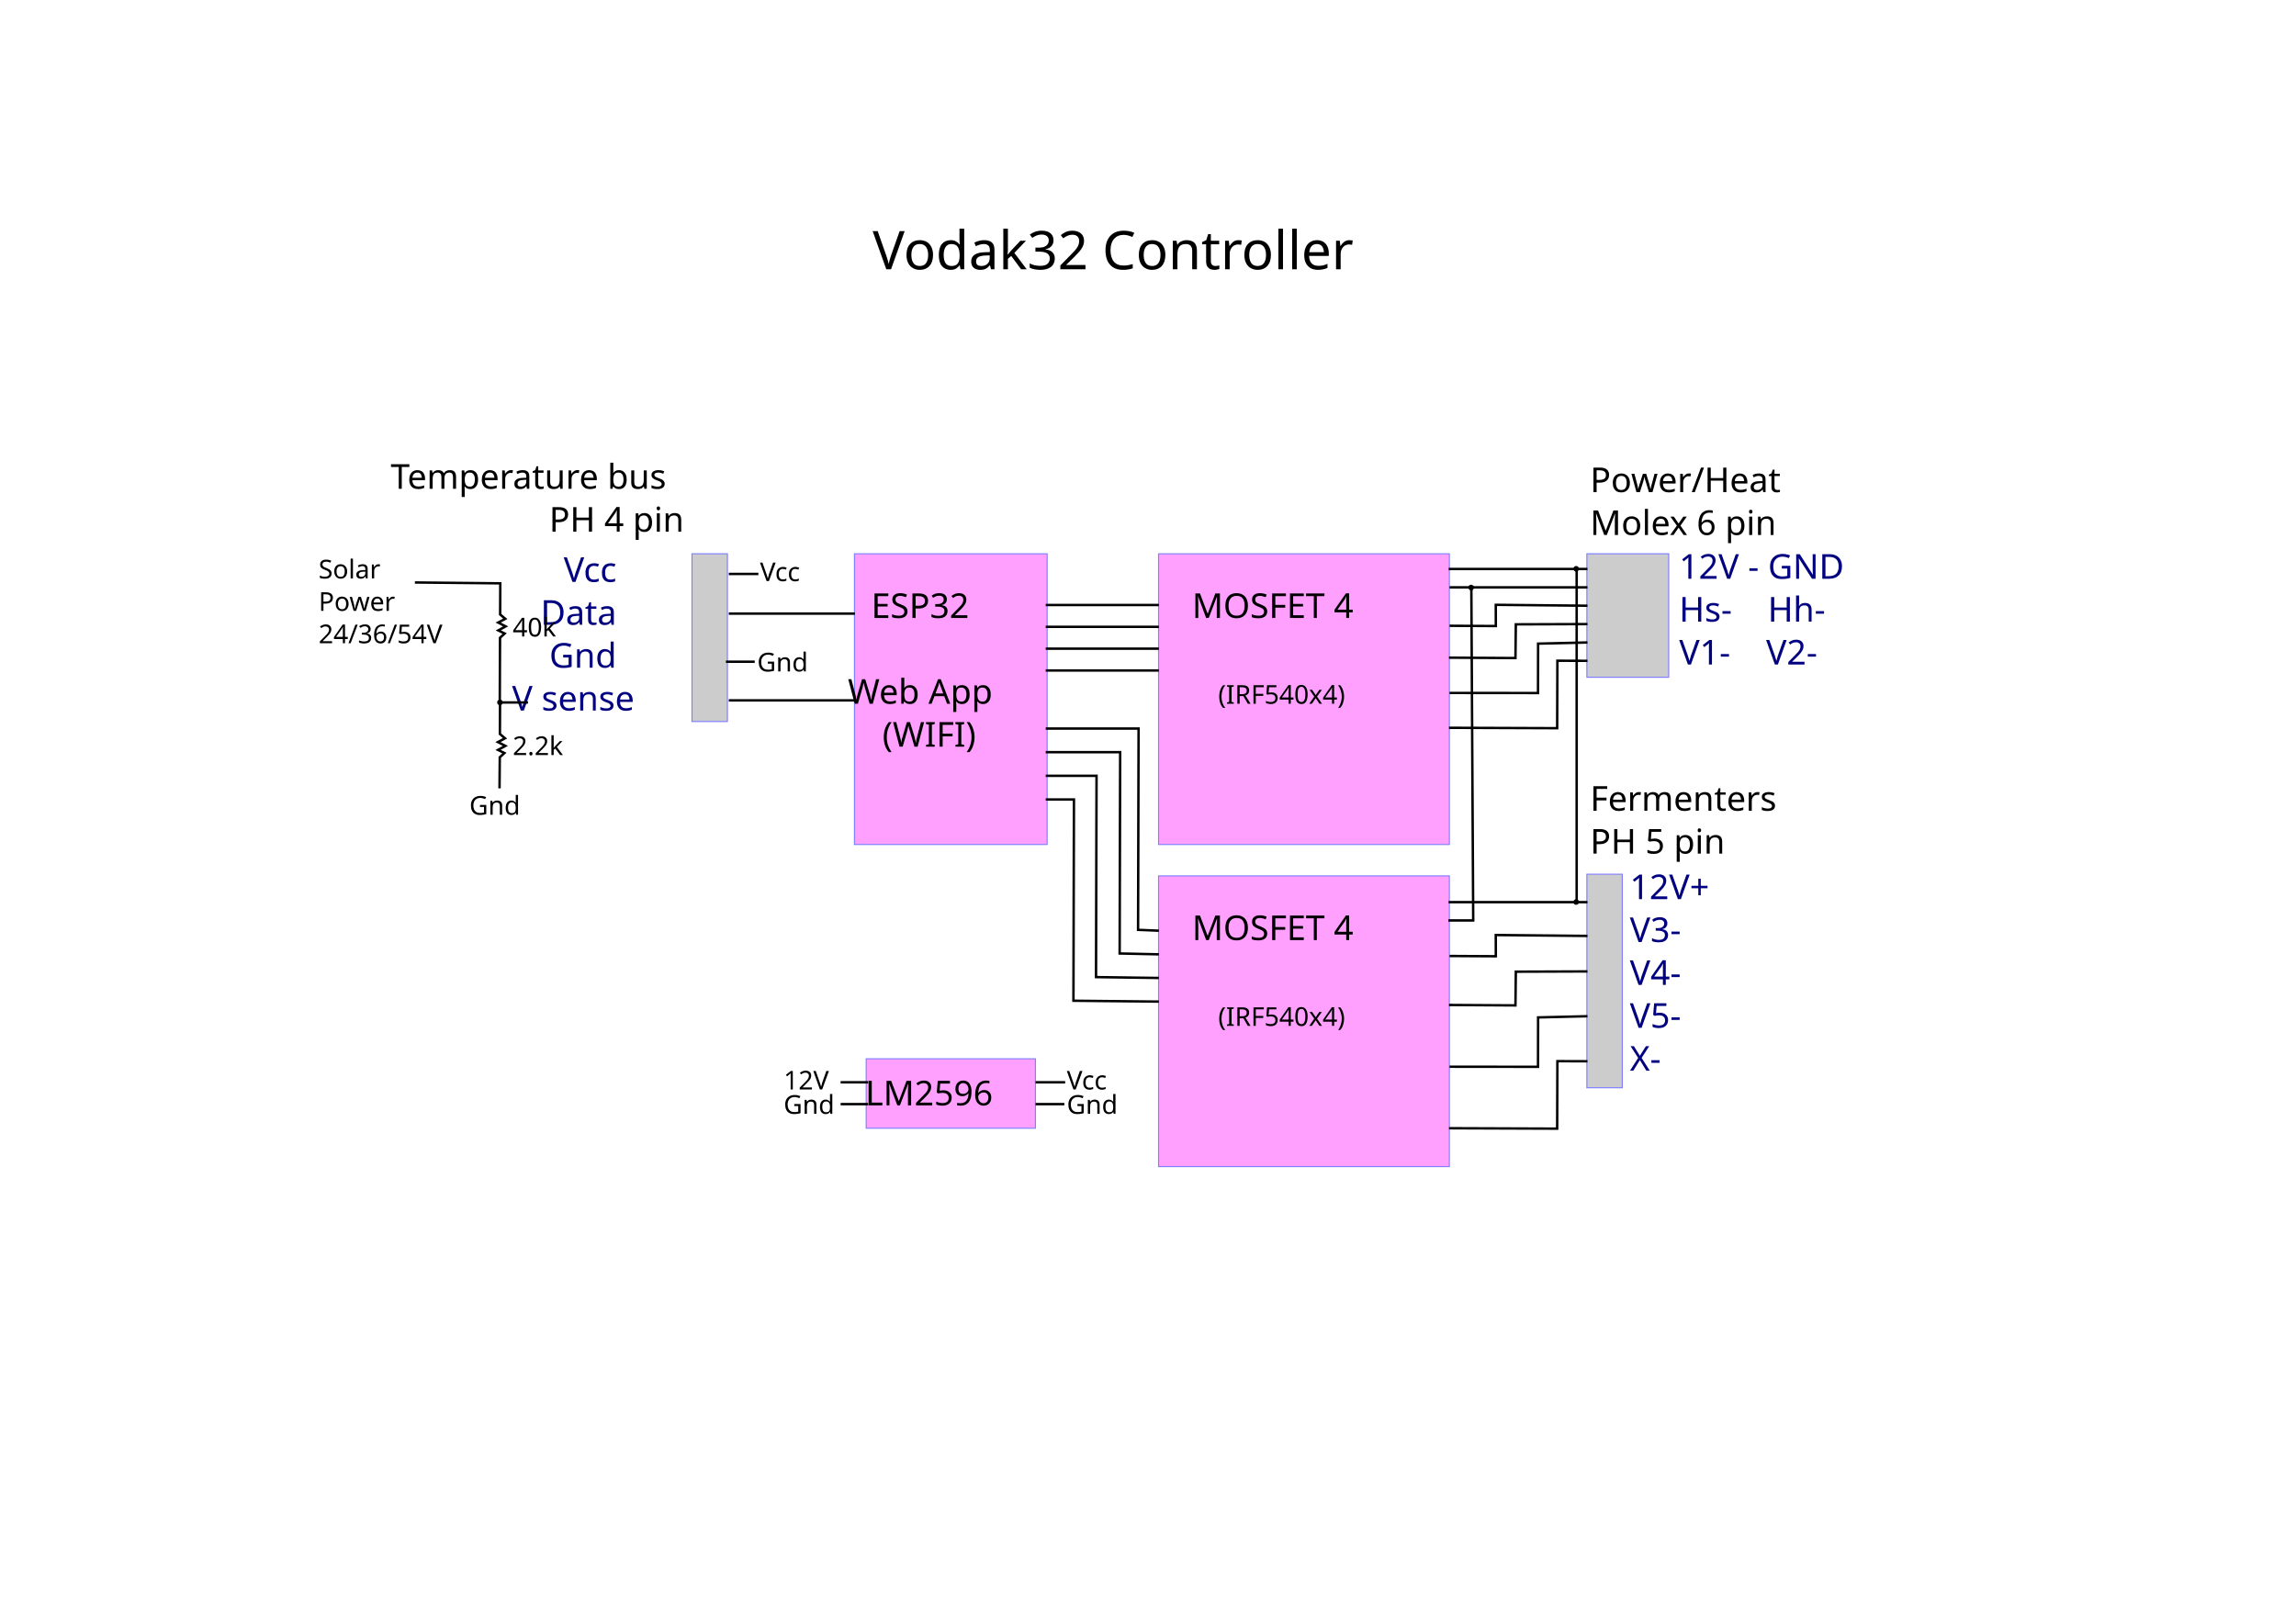
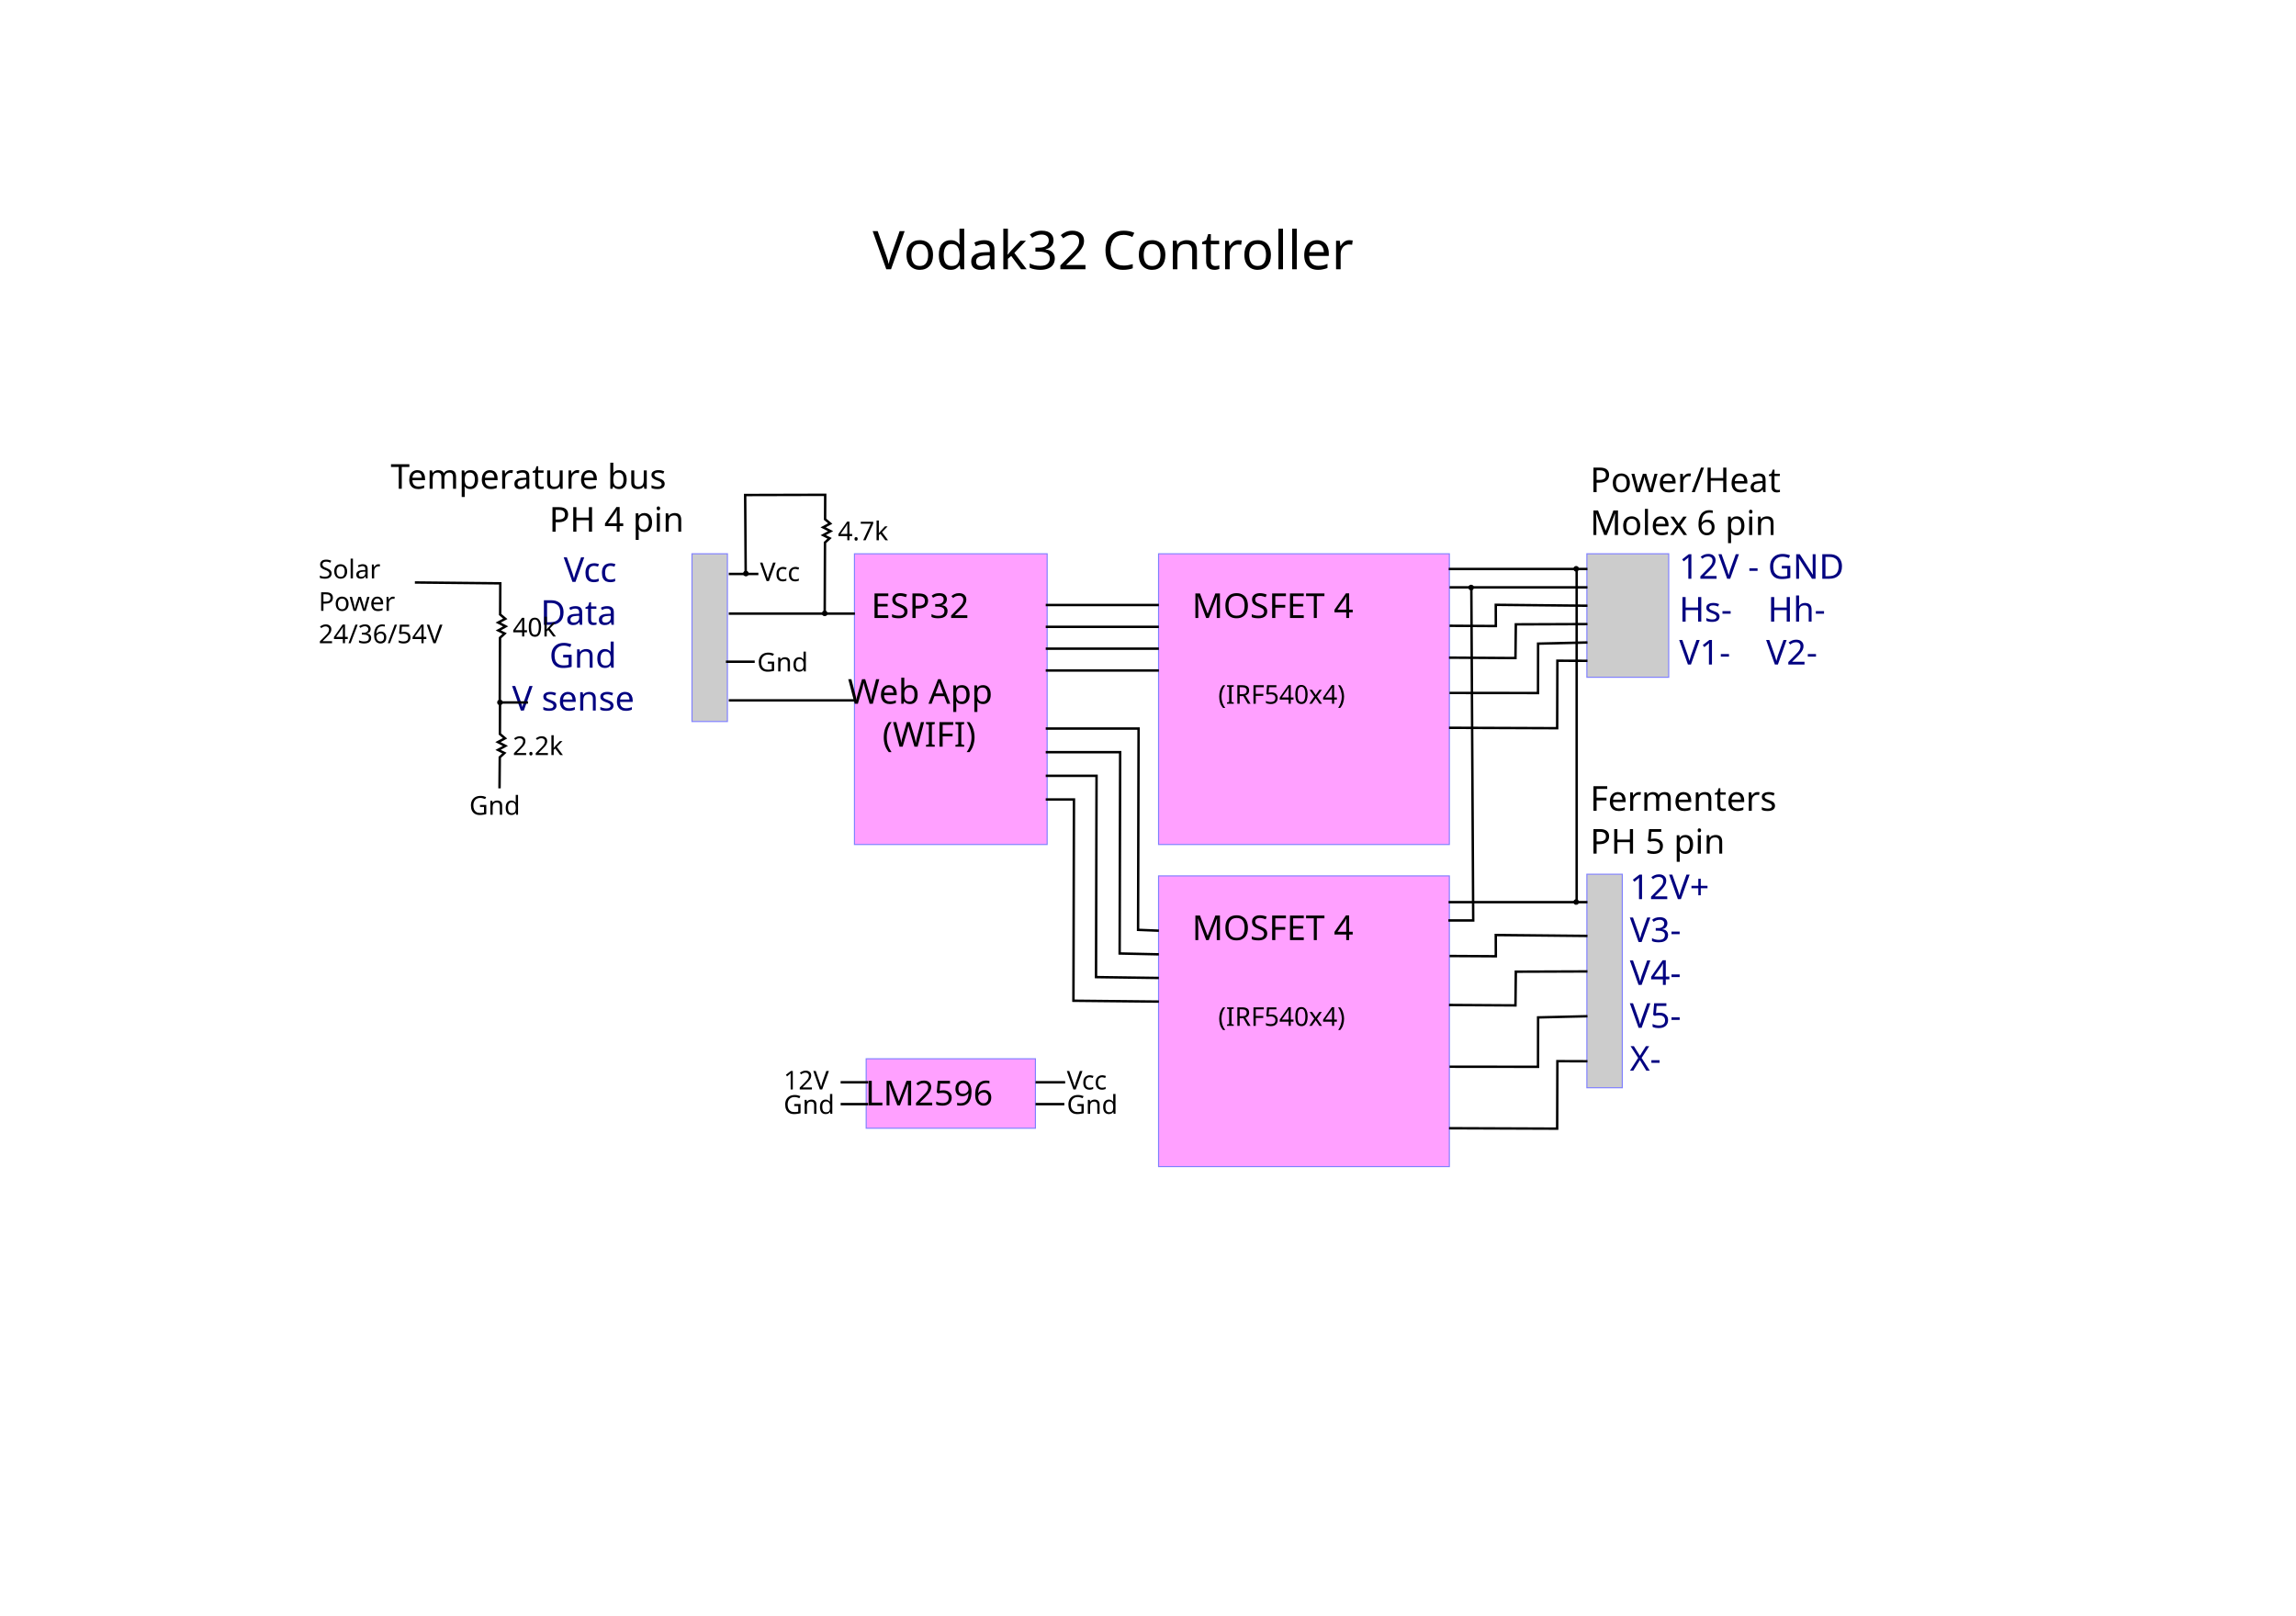
<svg xmlns="http://www.w3.org/2000/svg" width="250mm" height="176mm" viewBox="0 0 250 176" version="1.1" id="svg1">
  <defs id="defs1" />
  <g id="layer1">
    <text xml:space="preserve" style="font-size:5.813px;line-height:1.25;font-family:sans-serif;letter-spacing:0px;word-spacing:0px;stroke-width:0.311" x="124.977" y="29.327" id="text29">
      <tspan id="tspan29" style="font-size:5.813px;text-align:center;text-anchor:middle;stroke-width:0.311" x="124.977" y="29.327">Vodak32 Controller</tspan>
    </text>
    <rect style="font-variation-settings:normal;opacity:0.5;vector-effect:none;fill:#ff42ff;fill-opacity:1;stroke:#0000ff;stroke-width:0.118;stroke-linecap:butt;stroke-linejoin:miter;stroke-miterlimit:4;stroke-dasharray:none;stroke-dashoffset:0;stroke-opacity:1;-inkscape-stroke:none" id="rect72" width="20.98" height="31.661" x="93.039" y="60.314" />
    <text xml:space="preserve" style="font-size:3.737px;line-height:1.25;font-family:sans-serif;letter-spacing:0px;word-spacing:0px;stroke-width:0.311" x="103.599" y="67.305" id="text73">
      <tspan style="font-size:3.737px;text-align:center;text-anchor:middle;stroke-width:0.311" x="103.599" y="67.305" id="tspan74">ESP32</tspan>
      <tspan style="font-size:3.737px;text-align:center;text-anchor:middle;stroke-width:0.311" x="103.599" y="71.976" id="tspan161" />
      <tspan style="font-size:3.737px;text-align:center;text-anchor:middle;stroke-width:0.311" x="103.599" y="76.647" id="tspan162">Web App</tspan>
      <tspan style="font-size:3.737px;text-align:center;text-anchor:middle;stroke-width:0.311" x="103.599" y="81.318" id="tspan163">(WIFI)</tspan>
    </text>
    <rect style="font-variation-settings:normal;opacity:0.5;vector-effect:none;fill:#ff42ff;fill-opacity:1;stroke:#0000ff;stroke-width:0.118;stroke-linecap:butt;stroke-linejoin:miter;stroke-miterlimit:4;stroke-dasharray:none;stroke-dashoffset:0;stroke-opacity:1;-inkscape-stroke:none;stop-color:#000000" id="rect88" width="18.426" height="7.562" x="94.316" y="115.313" />
    <text xml:space="preserve" style="font-size:3.737px;line-height:1.25;font-family:sans-serif;text-align:start;letter-spacing:0px;word-spacing:0px;text-anchor:start;stroke-width:0.311" x="173.143" y="53.595" id="text89">
      <tspan style="font-size:3.737px;text-align:start;text-anchor:start;stroke-width:0.311" x="173.143" y="53.595" id="tspan89">Power/Heat</tspan>
      <tspan style="font-size:3.737px;text-align:start;text-anchor:start;stroke-width:0.311" x="173.143" y="58.266" id="tspan113">Molex 6 pin</tspan>
    </text>
    <rect style="font-variation-settings:normal;opacity:0.5;vector-effect:none;fill:#ff42ff;fill-opacity:1;stroke:#0000ff;stroke-width:0.117;stroke-linecap:butt;stroke-linejoin:miter;stroke-miterlimit:4;stroke-dasharray:none;stroke-dashoffset:0;stroke-opacity:1;-inkscape-stroke:none" id="rect91" width="31.662" height="31.662" x="126.151" y="60.314" />
    <text xml:space="preserve" style="font-size:3.737px;line-height:1.25;font-family:sans-serif;letter-spacing:0px;word-spacing:0px;stroke-width:0.311" x="141.986" y="67.305" id="text91">
      <tspan style="font-size:3.737px;text-align:center;text-anchor:middle;stroke-width:0.311" x="141.986" y="67.305" id="tspan91">MOSFET 4</tspan>
      <tspan style="font-size:3.737px;text-align:center;text-anchor:middle;stroke-width:0.311" x="141.986" y="71.976" id="tspan157" />
      <tspan style="font-size:2.822px;text-align:center;text-anchor:middle;stroke-width:0.311" x="141.986" y="76.647" id="tspan158">(IRF540x4)</tspan>
    </text>
    <rect style="font-variation-settings:normal;opacity:0.5;vector-effect:none;fill:#ff42ff;fill-opacity:1;stroke:#0000ff;stroke-width:0.117;stroke-linecap:butt;stroke-linejoin:miter;stroke-miterlimit:4;stroke-dasharray:none;stroke-dashoffset:0;stroke-opacity:1;-inkscape-stroke:none" id="rect92" width="31.662" height="31.662" x="126.151" y="95.393" />
    <text xml:space="preserve" style="font-size:3.737px;line-height:1.25;font-family:sans-serif;letter-spacing:0px;word-spacing:0px;stroke-width:0.311" x="141.986" y="102.384" id="text92">
      <tspan style="font-size:3.737px;text-align:center;text-anchor:middle;stroke-width:0.311" x="141.986" y="102.384" id="tspan92">MOSFET 4</tspan>
      <tspan style="font-size:3.737px;text-align:center;text-anchor:middle;stroke-width:0.311" x="141.986" y="107.056" id="tspan159" />
      <tspan style="font-size:2.822px;text-align:center;text-anchor:middle;stroke-width:0.311" x="141.986" y="111.727" id="tspan160">(IRF540x4)</tspan>
    </text>
    <text xml:space="preserve" style="font-size:3.737px;line-height:1.25;font-family:sans-serif;letter-spacing:0px;word-spacing:0px;stroke-width:0.311" x="103.599" y="120.384" id="text93">
      <tspan style="font-size:3.737px;text-align:center;text-anchor:middle;stroke-width:0.311" x="103.599" y="120.384" id="tspan93">LM2596</tspan>
    </text>
    <rect style="font-variation-settings:normal;opacity:0.5;vector-effect:none;fill:#999999;fill-opacity:1;stroke:#0000ff;stroke-width:0.118;stroke-linecap:butt;stroke-linejoin:miter;stroke-miterlimit:4;stroke-dasharray:none;stroke-dashoffset:0;stroke-opacity:1;-inkscape-stroke:none;stop-color:#000000" id="rect93" width="18.267" height="3.857" x="-78.581" y="75.347" transform="rotate(-90)" />
    <rect style="font-variation-settings:normal;opacity:0.5;vector-effect:none;fill:#999999;fill-opacity:1;stroke:#0000ff;stroke-width:0.118;stroke-linecap:butt;stroke-linejoin:miter;stroke-miterlimit:4;stroke-dasharray:none;stroke-dashoffset:0;stroke-opacity:1;-inkscape-stroke:none;stop-color:#000000" id="rect94" width="13.444" height="8.909" x="-73.758" y="172.787" transform="rotate(-90)" />
    <rect style="font-variation-settings:normal;opacity:0.5;vector-effect:none;fill:#999999;fill-opacity:1;stroke:#0000ff;stroke-width:0.118;stroke-linecap:butt;stroke-linejoin:miter;stroke-miterlimit:4;stroke-dasharray:none;stroke-dashoffset:0;stroke-opacity:1;-inkscape-stroke:none;stop-color:#000000" id="rect95" width="23.255" height="3.857" x="-118.465" y="172.787" transform="rotate(-90)" />
    <text xml:space="preserve" style="font-size:3.737px;line-height:1.25;font-family:sans-serif;text-align:start;letter-spacing:0px;word-spacing:0px;text-anchor:start;stroke-width:0.311" x="173.143" y="88.296" id="text95">
      <tspan style="font-size:3.737px;text-align:start;text-anchor:start;stroke-width:0.311" x="173.143" y="88.296" id="tspan95">Fermenters</tspan>
      <tspan style="font-size:3.737px;text-align:start;text-anchor:start;stroke-width:0.311" x="173.143" y="92.968" id="tspan114">PH 5 pin</tspan>
    </text>
    <text xml:space="preserve" style="font-size:3.737px;line-height:1.25;font-family:sans-serif;text-align:end;letter-spacing:0px;word-spacing:0px;text-anchor:end;stroke-width:0.311" x="79.339" y="53.235" id="text96">
      <tspan style="font-size:3.737px;text-align:end;text-anchor:end;stroke-width:0.311" x="79.339" y="53.235" id="tspan96">Temperature bus</tspan>
      <tspan style="font-size:3.737px;text-align:end;text-anchor:end;stroke-width:0.311" x="79.339" y="57.906" id="tspan98">PH 4 pin</tspan>
    </text>
    <text xml:space="preserve" style="font-size:3.737px;line-height:1.25;font-family:sans-serif;text-align:end;letter-spacing:0px;word-spacing:0px;text-anchor:end;fill:#000080;stroke-width:0.311" x="73.935" y="63.374" id="text97">
      <tspan style="font-size:3.737px;text-align:end;text-anchor:end;fill:#000080;stroke-width:0.311" x="73.935" y="63.374" id="tspan97">Vcc</tspan>
      <tspan style="font-size:3.737px;text-align:end;text-anchor:end;fill:#000080;stroke-width:0.311" x="73.935" y="68.045" id="tspan99">Data</tspan>
      <tspan style="font-size:3.737px;text-align:end;text-anchor:end;fill:#000080;stroke-width:0.311" x="73.935" y="72.716" id="tspan100">Gnd</tspan>
      <tspan style="font-size:3.737px;text-align:end;text-anchor:end;fill:#000080;stroke-width:0.311" x="73.935" y="77.387" id="tspan101">V sense</tspan>
    </text>
    <text xml:space="preserve" style="font-size:3.737px;line-height:1.25;font-family:sans-serif;text-align:start;letter-spacing:0px;word-spacing:0px;text-anchor:start;fill:#000080;stroke-width:0.311" x="177.463" y="97.925" id="text102">
      <tspan style="font-size:3.737px;text-align:start;text-anchor:start;fill:#000080;stroke-width:0.311" x="177.463" y="97.925" id="tspan102">12V+</tspan>
      <tspan style="font-size:3.737px;text-align:start;text-anchor:start;fill:#000080;stroke-width:0.311" x="177.463" y="102.596" id="tspan103">V3-</tspan>
      <tspan style="font-size:3.737px;text-align:start;text-anchor:start;fill:#000080;stroke-width:0.311" x="177.463" y="107.267" id="tspan104">V4-</tspan>
      <tspan style="font-size:3.737px;text-align:start;text-anchor:start;fill:#000080;stroke-width:0.311" x="177.463" y="111.938" id="tspan105">V5-</tspan>
      <tspan style="font-size:3.737px;text-align:start;text-anchor:start;fill:#000080;stroke-width:0.311" x="177.463" y="116.609" id="tspan106">X-</tspan>
    </text>
    <text xml:space="preserve" style="font-size:3.737px;line-height:1.25;font-family:sans-serif;text-align:start;letter-spacing:0px;word-spacing:0px;text-anchor:start;fill:#000080;stroke-width:0.311" x="182.835" y="63.029" id="text111">
      <tspan style="font-size:3.737px;text-align:start;text-anchor:start;fill:#000080;stroke-width:0.311" x="182.835" y="63.029" id="tspan107">12V - GND</tspan>
      <tspan style="font-size:3.737px;text-align:start;text-anchor:start;fill:#000080;stroke-width:0.311" x="182.835" y="67.7" id="tspan108">Hs-    Hh-</tspan>
      <tspan style="font-size:3.737px;text-align:start;text-anchor:start;fill:#000080;stroke-width:0.311" x="182.835" y="72.371" id="tspan109">V1-    V2-</tspan>
      <tspan style="font-size:3.737px;text-align:start;text-anchor:start;fill:#000080;stroke-width:0.311" x="182.835" y="77.042" id="tspan111" />
    </text>
    <path style="fill:none;stroke:#000000;stroke-width:0.265px;stroke-linecap:butt;stroke-linejoin:miter;stroke-opacity:1" d="m 113.865,65.892 h 12.315" id="path114" />
    <path style="fill:none;stroke:#000000;stroke-width:0.265px;stroke-linecap:butt;stroke-linejoin:miter;stroke-opacity:1" d="m 113.865,68.269 h 12.315" id="path115" />
    <path style="fill:none;stroke:#000000;stroke-width:0.265px;stroke-linecap:butt;stroke-linejoin:miter;stroke-opacity:1" d="m 113.865,70.646 h 12.315" id="path116" />
    <path style="fill:none;stroke:#000000;stroke-width:0.265px;stroke-linecap:butt;stroke-linejoin:miter;stroke-opacity:1" d="m 113.865,73.024 h 12.315" id="path117" />
    <path style="fill:none;stroke:#000000;stroke-width:0.265px;stroke-linecap:butt;stroke-linejoin:miter;stroke-opacity:1" d="m 113.865,79.348 h 10.11 l -0.056,21.922 2.261,0.093" id="path118" />
    <path style="fill:none;stroke:#000000;stroke-width:0.265px;stroke-linecap:butt;stroke-linejoin:miter;stroke-opacity:1" d="m 113.865,81.922 h 8.104 l -0.056,21.922 4.267,0.093" id="path121" />
    <path style="fill:none;stroke:#000000;stroke-width:0.265px;stroke-linecap:butt;stroke-linejoin:miter;stroke-opacity:1" d="m 113.865,84.495 h 5.532 l -0.056,21.922 6.839,0.093" id="path122" />
    <path style="fill:none;stroke:#000000;stroke-width:0.265px;stroke-linecap:butt;stroke-linejoin:miter;stroke-opacity:1" d="m 113.865,87.069 h 3.072 l -0.056,21.922 9.299,0.093" id="path123" />
    <path style="fill:none;stroke:#000000;stroke-width:0.265px;stroke-linecap:butt;stroke-linejoin:miter;stroke-opacity:1" d="m 91.533,117.873 h 2.997" id="path124" />
    <path style="fill:none;stroke:#000000;stroke-width:0.265px;stroke-linecap:butt;stroke-linejoin:miter;stroke-opacity:1" d="m 91.533,120.251 h 2.997" id="path125" />
    <path style="fill:none;stroke:#000000;stroke-width:0.265px;stroke-linecap:butt;stroke-linejoin:miter;stroke-opacity:1" d="m 112.758,117.873 h 3.222" id="path126" />
    <path style="fill:none;stroke:#000000;stroke-width:0.265px;stroke-linecap:butt;stroke-linejoin:miter;stroke-opacity:1" d="m 112.758,120.251 h 3.134" id="path127" />
    <path style="fill:none;stroke:#000000;stroke-width:0.265px;stroke-linecap:butt;stroke-linejoin:miter;stroke-opacity:1" d="m 157.731,98.254 h 15.116" id="path128" />
    <path style="fill:none;stroke:#000000;stroke-width:0.265px;stroke-linecap:butt;stroke-linejoin:miter;stroke-opacity:1" d="m 157.745,61.969 h 15.102" id="path134" />
    <path style="fill:none;stroke:#000000;stroke-width:0.265px;stroke-linecap:butt;stroke-linejoin:miter;stroke-opacity:1" d="m 157.835,63.969 h 15.012" id="path135" />
    <path style="fill:none;stroke:#000000;stroke-width:0.265px;stroke-linecap:butt;stroke-linejoin:miter;stroke-opacity:1" d="m 157.836,68.154 5.038,0.029 -0.006,-2.312 9.98,0.099" id="path136" />
    <path style="fill:none;stroke:#000000;stroke-width:0.265px;stroke-linecap:butt;stroke-linejoin:miter;stroke-opacity:1" d="m 157.777,71.624 7.233,0.046 0.041,-3.672 7.796,-0.028" id="path137" />
    <path style="fill:none;stroke:#000000;stroke-width:0.265px;stroke-linecap:butt;stroke-linejoin:miter;stroke-opacity:1" d="m 157.833,75.469 9.634,0.01 0.009,-5.38 5.372,-0.129" id="path138" />
    <path style="fill:none;stroke:#000000;stroke-width:0.265px;stroke-linecap:butt;stroke-linejoin:miter;stroke-opacity:1" d="m 157.778,79.264 11.774,0.044 0.025,-7.348 3.27,0.011" id="path139" />
    <path style="fill:none;stroke:#000000;stroke-width:0.265px;stroke-linecap:butt;stroke-linejoin:miter;stroke-opacity:1" d="m 157.836,104.118 5.038,0.029 -0.006,-2.312 9.98,0.099" id="path140" />
    <path style="fill:none;stroke:#000000;stroke-width:0.265px;stroke-linecap:butt;stroke-linejoin:miter;stroke-opacity:1" d="m 157.777,109.453 7.233,0.046 0.041,-3.672 7.796,-0.028" id="path141" />
    <path style="fill:none;stroke:#000000;stroke-width:0.265px;stroke-linecap:butt;stroke-linejoin:miter;stroke-opacity:1" d="m 157.833,116.177 9.634,0.01 0.009,-5.38 5.372,-0.129" id="path142" />
    <path style="fill:none;stroke:#000000;stroke-width:0.265px;stroke-linecap:butt;stroke-linejoin:miter;stroke-opacity:1" d="m 157.778,122.877 11.774,0.044 0.025,-7.348 3.27,0.011" id="path143" />
    <path style="fill:none;stroke:#000000;stroke-width:0.265px;stroke-linecap:butt;stroke-linejoin:miter;stroke-opacity:1" d="M 171.675,61.91 V 98.343" id="path144" />
    <path style="fill:none;stroke:#000000;stroke-width:0.265px;stroke-linecap:butt;stroke-linejoin:miter;stroke-opacity:1" d="m 160.208,64.096 0.203,36.151 h -2.706" id="path145" />
    <path style="font-variation-settings:normal;opacity:1;vector-effect:none;fill:#000000;fill-opacity:1;stroke:none;stroke-width:0.118;stroke-linecap:butt;stroke-linejoin:miter;stroke-miterlimit:4;stroke-dasharray:none;stroke-dashoffset:0;stroke-opacity:1;-inkscape-stroke:none" id="path146" d="m 160.178,64.295 a 0.307,0.307 0 0 1 -0.3,-0.31 0.307,0.307 0 0 1 0.307,-0.303 0.307,0.307 0 0 1 0.307,0.303 0.307,0.307 0 0 1 -0.3,0.311 l -0.007,-0.307 z" />
    <path style="font-variation-settings:normal;opacity:1;vector-effect:none;fill:#000000;fill-opacity:1;stroke:none;stroke-width:0.118;stroke-linecap:butt;stroke-linejoin:miter;stroke-miterlimit:4;stroke-dasharray:none;stroke-dashoffset:0;stroke-opacity:1;-inkscape-stroke:none" id="path147" d="m 171.616,62.255 a 0.307,0.307 0 0 1 -0.3,-0.31 0.307,0.307 0 0 1 0.307,-0.303 0.307,0.307 0 0 1 0.307,0.303 0.307,0.307 0 0 1 -0.3,0.311 l -0.007,-0.307 z" />
    <path style="font-variation-settings:normal;opacity:1;vector-effect:none;fill:#000000;fill-opacity:1;stroke:none;stroke-width:0.118;stroke-linecap:butt;stroke-linejoin:miter;stroke-miterlimit:4;stroke-dasharray:none;stroke-dashoffset:0;stroke-opacity:1;-inkscape-stroke:none" id="path148" d="m 171.616,98.548 a 0.307,0.307 0 0 1 -0.3,-0.31 0.307,0.307 0 0 1 0.307,-0.303 0.307,0.307 0 0 1 0.307,0.303 0.307,0.307 0 0 1 -0.3,0.311 l -0.007,-0.307 z" />
    <text xml:space="preserve" style="font-size:2.822px;line-height:1.25;font-family:sans-serif;text-align:start;letter-spacing:0px;word-spacing:0px;text-anchor:start;stroke-width:0.311" x="116.16" y="118.655" id="text150">
      <tspan style="font-size:2.822px;text-align:start;text-anchor:start;stroke-width:0.311" x="116.16" y="118.655" id="tspan150">Vcc</tspan>
    </text>
    <text xml:space="preserve" style="font-size:2.822px;line-height:1.25;font-family:sans-serif;text-align:start;letter-spacing:0px;word-spacing:0px;text-anchor:start;stroke-width:0.311" x="116.16" y="121.307" id="text151">
      <tspan style="font-size:2.822px;text-align:start;text-anchor:start;stroke-width:0.311" x="116.16" y="121.307" id="tspan151">Gnd</tspan>
    </text>
    <text xml:space="preserve" style="font-size:2.822px;line-height:1.25;font-family:sans-serif;text-align:start;letter-spacing:0px;word-spacing:0px;text-anchor:start;stroke-width:0.311" x="85.324" y="118.655" id="text152">
      <tspan style="font-size:2.822px;text-align:start;text-anchor:start;stroke-width:0.311" x="85.324" y="118.655" id="tspan152">12V</tspan>
    </text>
    <text xml:space="preserve" style="font-size:2.822px;line-height:1.25;font-family:sans-serif;text-align:start;letter-spacing:0px;word-spacing:0px;text-anchor:start;stroke-width:0.311" x="85.324" y="121.307" id="text153">
      <tspan style="font-size:2.822px;text-align:start;text-anchor:start;stroke-width:0.311" x="85.324" y="121.307" id="tspan153">Gnd</tspan>
    </text>
    <path style="fill:none;stroke:#000000;stroke-width:0.265px;stroke-linecap:butt;stroke-linejoin:miter;stroke-opacity:1" d="m 79.353,62.509 h 3.222" id="path153" />
    <text xml:space="preserve" style="font-size:2.822px;line-height:1.25;font-family:sans-serif;text-align:start;letter-spacing:0px;word-spacing:0px;text-anchor:start;stroke-width:0.311" x="82.755" y="63.291" id="text154">
      <tspan style="font-size:2.822px;text-align:start;text-anchor:start;stroke-width:0.311" x="82.755" y="63.291" id="tspan154">Vcc</tspan>
    </text>
    <path style="fill:none;stroke:#000000;stroke-width:0.265px;stroke-linecap:butt;stroke-linejoin:miter;stroke-opacity:1" d="m 79.044,72.069 h 3.134" id="path154" />
    <text xml:space="preserve" style="font-size:2.822px;line-height:1.25;font-family:sans-serif;text-align:start;letter-spacing:0px;word-spacing:0px;text-anchor:start;stroke-width:0.311" x="82.446" y="73.126" id="text155">
      <tspan style="font-size:2.822px;text-align:start;text-anchor:start;stroke-width:0.311" x="82.446" y="73.126" id="tspan155">Gnd</tspan>
    </text>
    <path style="fill:none;stroke:#000000;stroke-width:0.265px;stroke-linecap:butt;stroke-linejoin:miter;stroke-opacity:1" d="M 79.353,66.829 H 93.085" id="path155" />
    <path style="fill:none;stroke:#000000;stroke-width:0.265px;stroke-linecap:butt;stroke-linejoin:miter;stroke-opacity:1" d="M 79.353,76.279 H 92.999" id="path156" />
    <path style="fill:none;stroke:#000000;stroke-width:0.265px;stroke-linecap:butt;stroke-linejoin:miter;stroke-opacity:1" d="m 57.489,76.507 h -3.072 l 0.029,-7.049 0.505,-0.46 -0.695,-0.34 0.798,-0.438 -0.81,-0.416 0.773,-0.41 -0.558,-0.469 0.015,-3.394 -9.299,-0.093" id="path163" />
    <text xml:space="preserve" style="font-size:2.822px;line-height:1.25;font-family:sans-serif;text-align:start;letter-spacing:0px;word-spacing:0px;text-anchor:start;stroke-width:0.311" x="51.104" y="88.732" id="text164">
      <tspan style="font-size:2.822px;text-align:start;text-anchor:start;stroke-width:0.311" x="51.104" y="88.732" id="tspan164">Gnd</tspan>
    </text>
    <text xml:space="preserve" style="font-size:2.822px;line-height:1.25;font-family:sans-serif;text-align:start;letter-spacing:0px;word-spacing:0px;text-anchor:start;stroke-width:0.311" x="34.689" y="62.997" id="text165">
      <tspan style="font-size:2.822px;text-align:start;text-anchor:start;stroke-width:0.311" x="34.689" y="62.997" id="tspan166">Solar</tspan>
      <tspan style="font-size:2.822px;text-align:start;text-anchor:start;stroke-width:0.311" x="34.689" y="66.525" id="tspan167">Power</tspan>
      <tspan style="font-size:2.822px;text-align:start;text-anchor:start;stroke-width:0.311" x="34.689" y="70.053" id="tspan168">24/36/54V</tspan>
    </text>
    <path style="fill:none;stroke:#000000;stroke-width:0.265px;stroke-linecap:butt;stroke-linejoin:miter;stroke-opacity:1" d="m 54.39,85.861 0.029,-3.387 0.505,-0.46 -0.695,-0.34 0.798,-0.438 -0.81,-0.416 0.773,-0.41 -0.558,-0.469 0.015,-3.394" id="path168" />
    <path style="font-variation-settings:normal;opacity:1;vector-effect:none;fill:#000000;fill-opacity:1;stroke:none;stroke-width:0.118;stroke-linecap:butt;stroke-linejoin:miter;stroke-miterlimit:4;stroke-dasharray:none;stroke-dashoffset:0;stroke-opacity:1;-inkscape-stroke:none" id="path169" d="m 54.432,76.808 a 0.307,0.307 0 0 1 -0.3,-0.31 0.307,0.307 0 0 1 0.307,-0.303 0.307,0.307 0 0 1 0.307,0.303 0.307,0.307 0 0 1 -0.3,0.311 l -0.007,-0.307 z" />
    <text xml:space="preserve" style="font-size:2.822px;line-height:1.25;font-family:sans-serif;text-align:start;letter-spacing:0px;word-spacing:0px;text-anchor:start;stroke-width:0.311" x="55.819" y="69.323" id="text169">
      <tspan style="font-size:2.822px;text-align:start;text-anchor:start;stroke-width:0.311" x="55.819" y="69.323" id="tspan169">40k</tspan>
    </text>
    <text xml:space="preserve" style="font-size:2.822px;line-height:1.25;font-family:sans-serif;text-align:start;letter-spacing:0px;word-spacing:0px;text-anchor:start;stroke-width:0.311" x="55.819" y="82.23" id="text170">
      <tspan style="font-size:2.822px;text-align:start;text-anchor:start;stroke-width:0.311" x="55.819" y="82.23" id="tspan170">2.2k</tspan>
    </text>
+     <path style="fill:none;stroke:#000000;stroke-width:0.265px;stroke-linecap:butt;stroke-linejoin:miter;stroke-opacity:1" d="m 89.799,66.782 0.029,-7.696 0.505,-0.46 -0.695,-0.34 0.798,-0.438 -0.81,-0.416 0.773,-0.41 -0.558,-0.469 0.011,-2.662 -8.715,0.022 0.059,8.621" id="path1" />
+     <text xml:space="preserve" style="font-size:2.822px;line-height:1.25;font-family:sans-serif;text-align:start;letter-spacing:0px;word-spacing:0px;text-anchor:start;stroke-width:0.311" x="91.228" y="58.842" id="text1">
+       <tspan style="font-size:2.822px;text-align:start;text-anchor:start;stroke-width:0.311" x="91.228" y="58.842" id="tspan1">4.7k</tspan>
+     </text>
+     <path style="font-variation-settings:normal;opacity:1;vector-effect:none;fill:#000000;fill-opacity:1;stroke:none;stroke-width:0.118;stroke-linecap:butt;stroke-linejoin:miter;stroke-miterlimit:4;stroke-dasharray:none;stroke-dashoffset:0;stroke-opacity:1;-inkscape-stroke:none" id="path2" d="m 89.794,67.11 a 0.307,0.307 0 0 1 -0.3,-0.31 0.307,0.307 0 0 1 0.307,-0.303 0.307,0.307 0 0 1 0.307,0.303 0.307,0.307 0 0 1 -0.3,0.311 l -0.007,-0.307 z" />
+     <path style="font-variation-settings:normal;opacity:1;vector-effect:none;fill:#000000;fill-opacity:1;stroke:none;stroke-width:0.118;stroke-linecap:butt;stroke-linejoin:miter;stroke-miterlimit:4;stroke-dasharray:none;stroke-dashoffset:0;stroke-opacity:1;-inkscape-stroke:none" id="path3" d="m 81.211,62.772 a 0.307,0.307 0 0 1 -0.3,-0.314 0.307,0.307 0 0 1 0.314,-0.3 0.307,0.307 0 0 1 0.3,0.314 0.307,0.307 0 0 1 -0.314,0.3 l 0.007,-0.307 z" />
  </g>
</svg>
